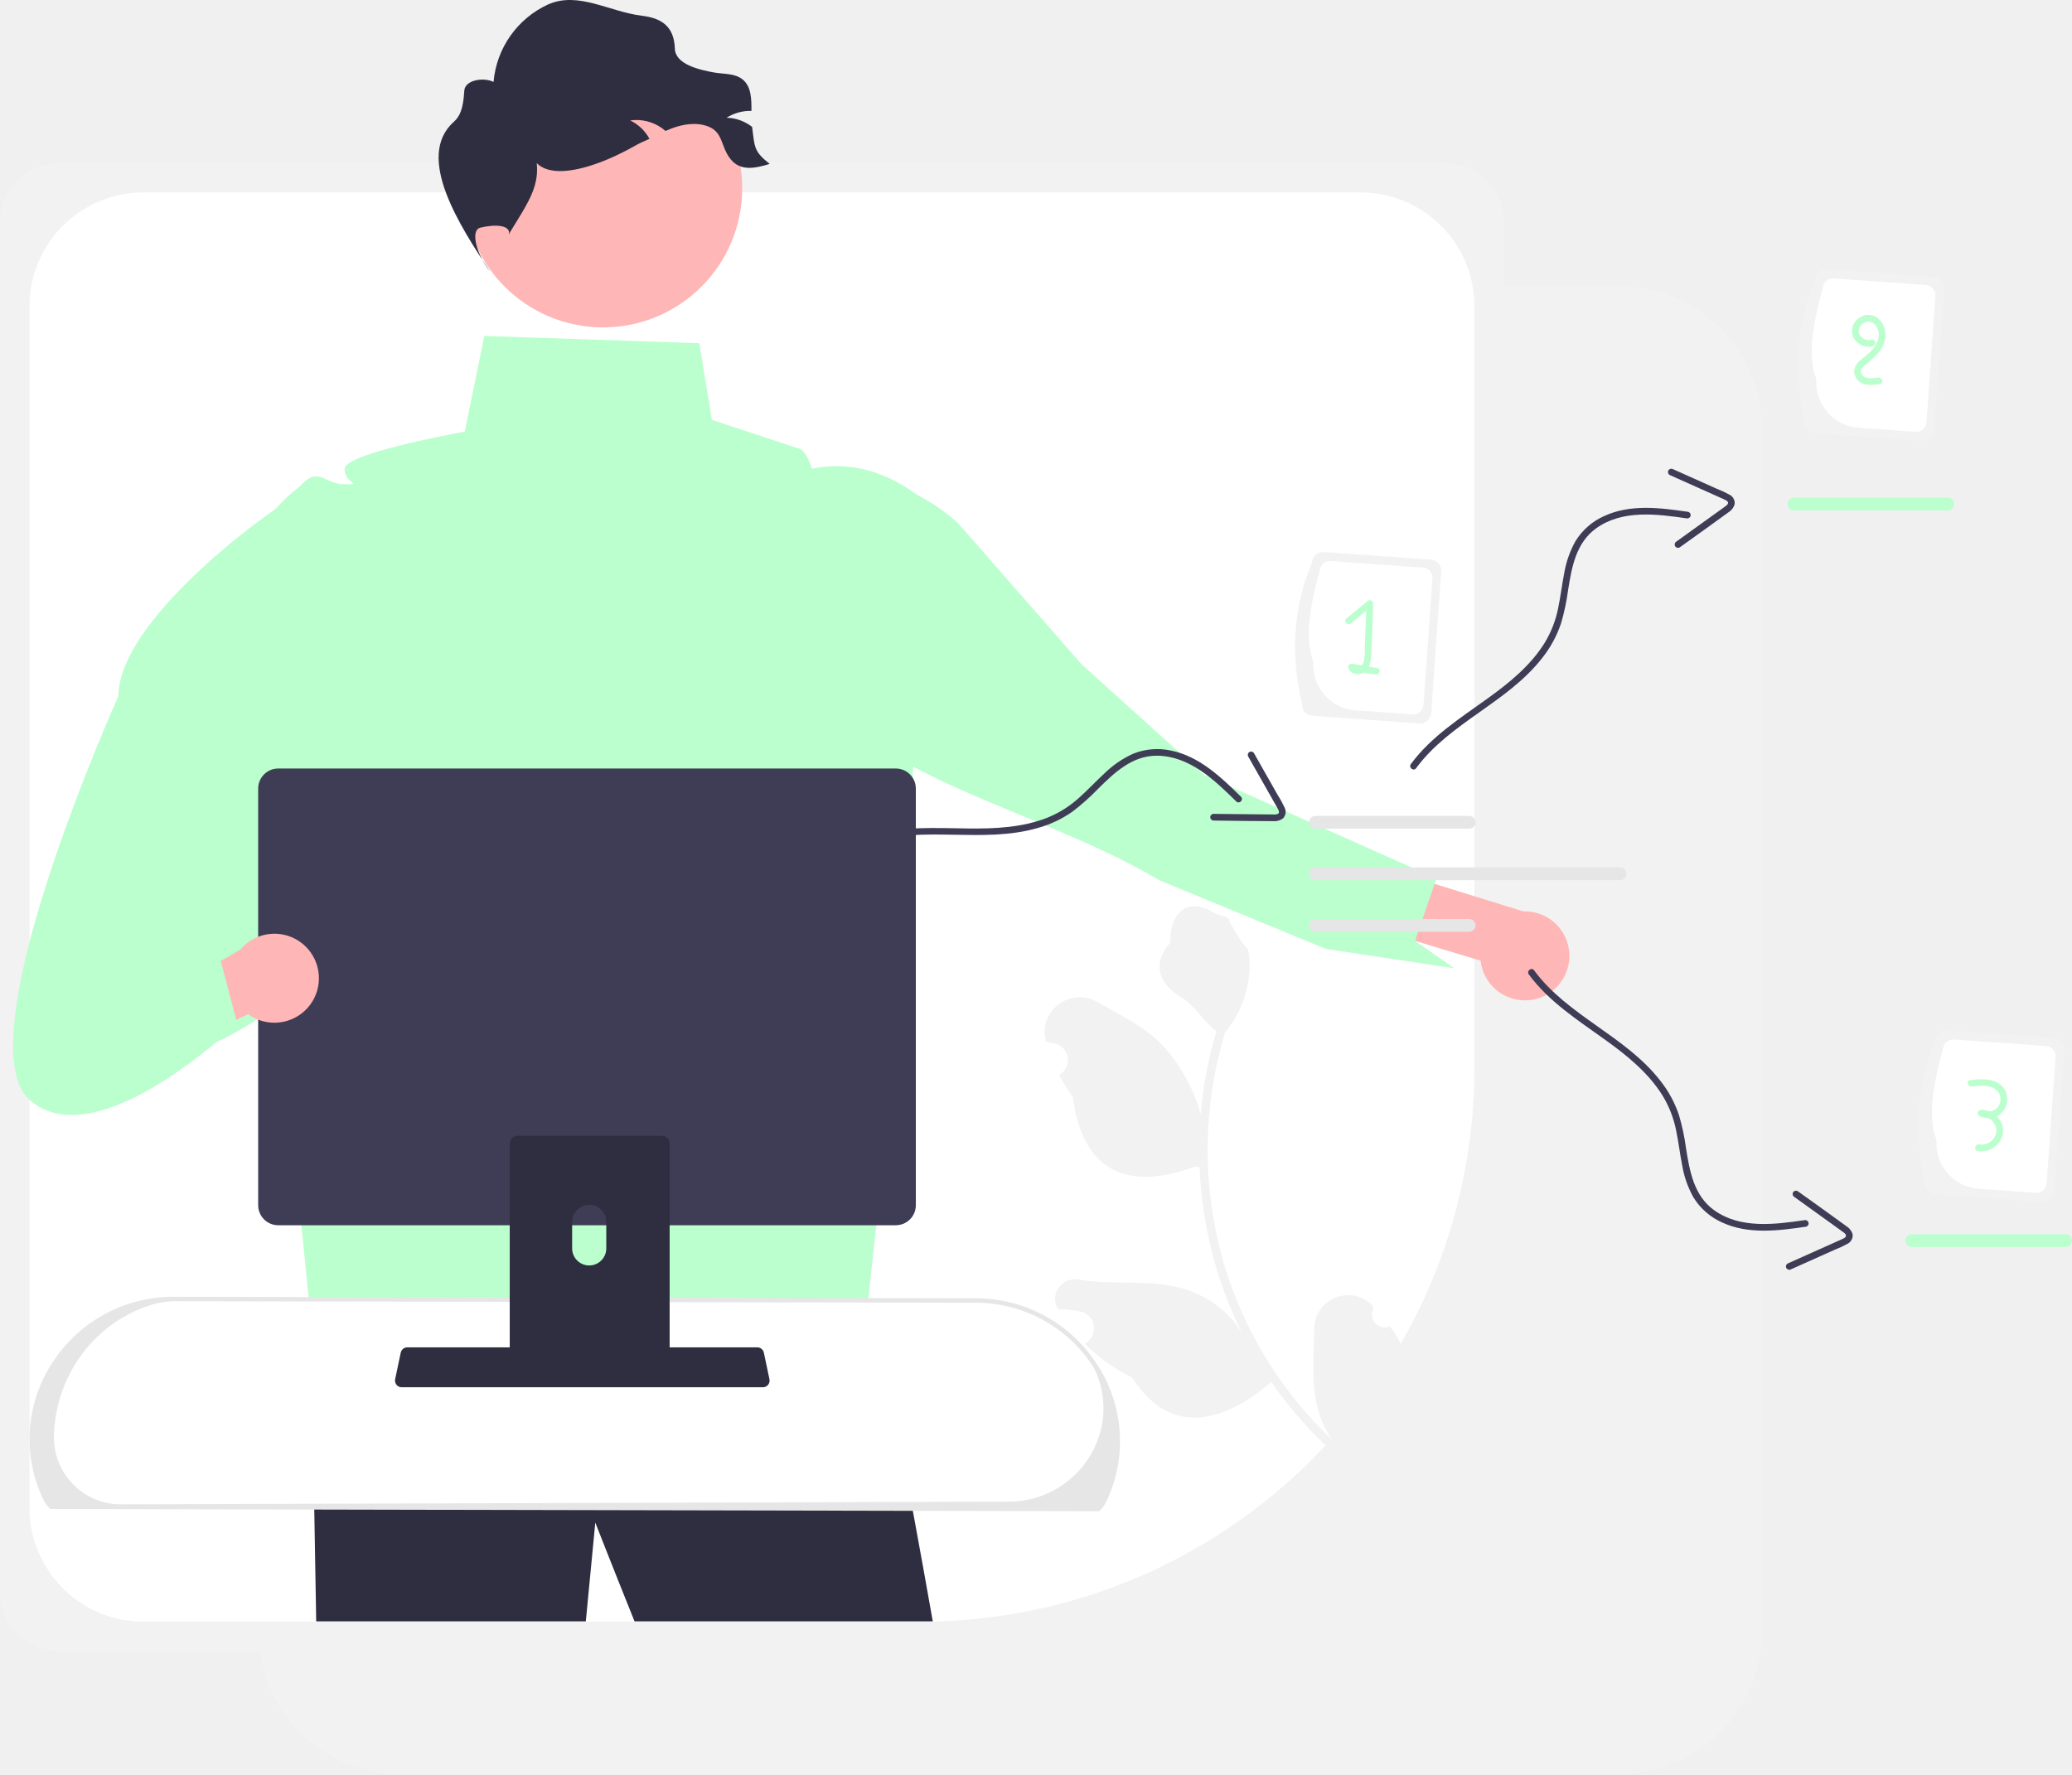
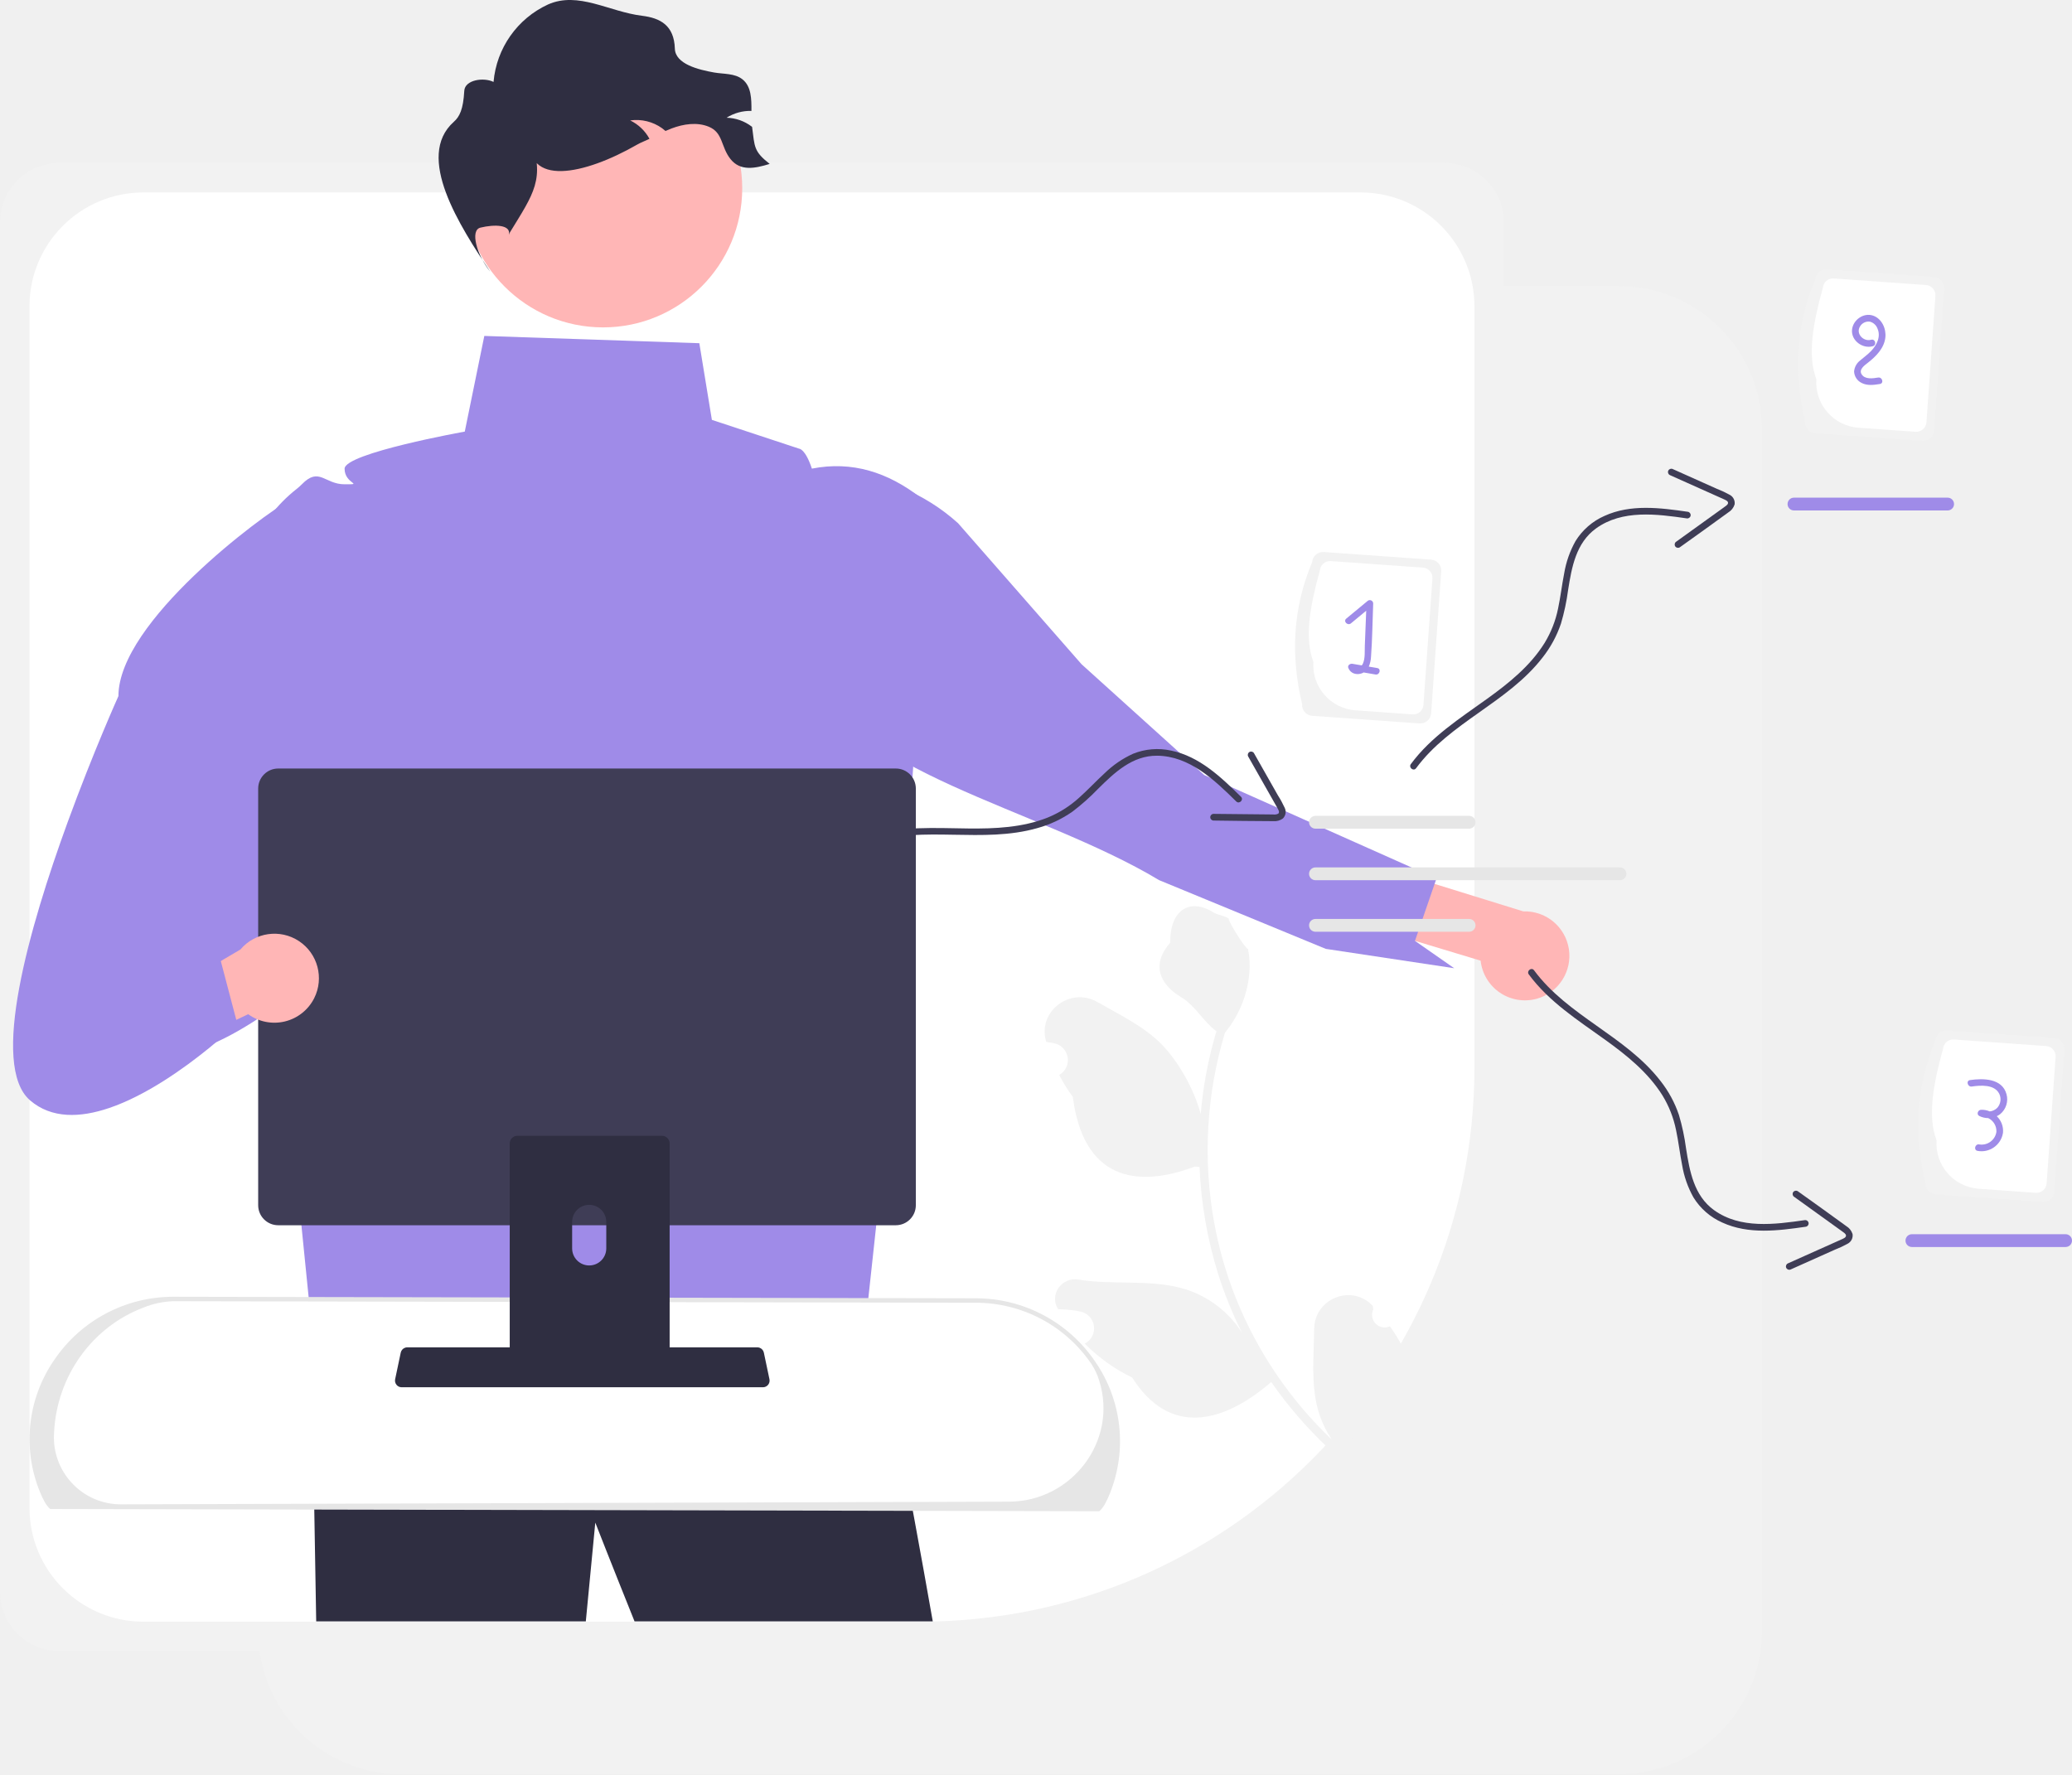
<svg xmlns="http://www.w3.org/2000/svg" data-name="Layer 1" width="930.986" height="797.335" viewBox="0 0 930.986 797.335">
  <path d="M861.776,179.892h-63.256v539.294A64.432,64.432,0,0,1,734.088,783.619H250.469v.617a64.432,64.432,0,0,0,64.432,64.432h546.875a64.432,64.432,0,0,0,64.432-64.432V244.325A64.432,64.432,0,0,0,861.776,179.892Z" transform="translate(-134.5071 -51.33254)" fill="#f2f2f2" />
  <rect y="73.237" width="675.74" height="668.775" rx="26.744" fill="#f2f2f2" />
  <path d="M198.94,137.82A51.182,51.182,0,0,0,147.758,189.002V728.913a51.182,51.182,0,0,0,51.182,51.182H547.969c137.534,0,249.027-111.493,249.027-249.027V189.002a51.182,51.182,0,0,0-51.182-51.182Z" transform="translate(-134.5071 -51.33254)" fill="#fff" />
  <path d="M825.034,500.156a20.028,20.028,0,0,1-25.256-17.105L704.214,454.191l1.484-28.396L818.951,460.903a20,20,0,0,1,6.083,39.253Z" transform="translate(-134.5071 -51.33254)" fill="#ffb6b6" />
-   <path d="M503.287,353.679c-9.676-8.075,4.493-48.099.672-59.7q-.343-1.053-.652-2.113a6.776,6.776,0,0,1,.274-4.532l35.918-16.895a87.253,87.253,0,0,1,25.485,16.022l55.487,63.374,55.124,49.786,24.188,10.783,80.151,35.749-.831,2.396-.007.007-8.81,25.587-0.0.014,17.624,12.286-57.699-8.692-38.16-15.741L655.307,446.857C601.055,414.207,511.795,397.284,503.287,353.679Z" transform="translate(-134.5071 -51.33254)" fill="#baffcd" />
+   <path d="M503.287,353.679c-9.676-8.075,4.493-48.099.672-59.7q-.343-1.053-.652-2.113a6.776,6.776,0,0,1,.274-4.532l35.918-16.895a87.253,87.253,0,0,1,25.485,16.022l55.487,63.374,55.124,49.786,24.188,10.783,80.151,35.749-.831,2.396-.007.007-8.81,25.587-0.0.014,17.624,12.286-57.699-8.692-38.16-15.741L655.307,446.857C601.055,414.207,511.795,397.284,503.287,353.679Z" transform="translate(-134.5071 -51.33254)" fill="#9f8be8" />
  <path d="M759.017,647.369a5.675,5.675,0,0,1-7.476-7.6c-.079-.581-.135-.998-.214-1.58q-.14-.144-.281-.287c-9.484-9.62-25.887-2.953-26.054,10.554-.148,11.989-1.456,24.462,1.562,35.866A45.082,45.082,0,0,0,733.056,698.42a180.744,180.744,0,0,1-43.188-63.565,174.451,174.451,0,0,1-6.235-18.468q-2.124-7.709-3.561-15.572a182.839,182.839,0,0,1,4.829-85.419,48.659,48.659,0,0,0,10.974-27.017,37.117,37.117,0,0,0-.64-10.671c-.866.486-8.982-12.426-8.634-13.557-2.049-1.423-4.716-1.47-6.864-2.8-10.684-6.611-19.564-1.15-19.432,13.599-8.485,9.63-5.02,18.574,4.938,24.521,6.335,3.783,9.859,10.925,15.84,15.297-.183.63-.386,1.251-.569,1.881a184.019,184.019,0,0,0-6.509,35.39c-3.017-11.63-10.45-24.12-17.457-31.283-7.981-8.163-18.89-13.359-28.98-19.137-12.119-6.941-26.838,4.107-23.091,17.56q.054.195.11.39,1.83.244,3.638.616a7.697,7.697,0,0,1,2.33,14.157l-.137.081a76.587,76.587,0,0,0,6.134,9.878c4.725,36.672,28.125,41.34,54.83,31.269.705.065,1.395.137,2.094.188a187.83,187.83,0,0,0,8.315,47.927,178.15,178.15,0,0,0,10.82,26.652l-.171-.297a47.075,47.075,0,0,0-25.029-19.253c-15.258-4.829-32.868-1.802-48.29-4.419-7.424-1.26-13.173,6.517-9.363,13.011q.091.156.183.311a51.712,51.712,0,0,1,6.421.437q1.83.244,3.638.616A7.697,7.697,0,0,1,622.331,654.901l-.137.081c-.099.057-.183.108-.282.165a76.654,76.654,0,0,0,21.301,15.249c16.998,26.854,41.176,20.359,62.473,2.019l.015-.006A187.772,187.772,0,0,0,731.109,701.897l41.827-16.763c-.036-.525-.094-1.059-.145-1.578a51.201,51.201,0,0,1-11.85,3.949c1.577-5.052,3.142-10.133,4.72-15.185a2.804,2.804,0,0,0,.105-.303c.793-2.58,1.607-5.151,2.4-7.73l-0-.003a74.995,74.995,0,0,0-9.146-16.916Z" transform="translate(-134.5071 -51.33254)" fill="#f2f2f2" />
  <path d="M529.118,684.179l-.48-.6C527.258,674.699,529.118,684.179,529.118,684.179Z" transform="translate(-134.5071 -51.33254)" fill="#2f2e41" />
  <path d="M553.618,779.969H419.62c-10.411-25.88-17.637-44.39-17.637-44.39s-1.755,18.13-4.259,44.39H276.581c-1.134-71.36-2.721-144.63-3.244-167.9l232.525,5.18,23.128,29.33c.079.49.158,1.03.256,1.64C530.184,654.179,542.773,718.149,553.618,779.969Z" transform="translate(-134.5071 -51.33254)" fill="#2f2e41" />
-   <path d="M551.587,278.075l-.022-.042a6.776,6.776,0,0,0-3.367-3.045c-14.712-11.415-30.821-16.619-48.899-13.06-2.96-8.96-5.72-8.96-5.72-8.96l-39.21-12.95-5.64-34.45-96.61-3.27-8.78,42.99s-54,9.68-54,16.68,9,7,0,7-11.41-8-19.2,0a25.425,25.425,0,0,1-2.11,1.9c-.09.08-.19.15-.28.23a66.713,66.713,0,0,0-25.15,58.95l16.61,165.23,17.73,176.31,242.64,10.1,16.25-150.03,16.529-249.623A6.834,6.834,0,0,0,551.587,278.075Z" transform="translate(-134.5071 -51.33254)" fill="#baffcd" />
+   <path d="M551.587,278.075l-.022-.042a6.776,6.776,0,0,0-3.367-3.045c-14.712-11.415-30.821-16.619-48.899-13.06-2.96-8.96-5.72-8.96-5.72-8.96l-39.21-12.95-5.64-34.45-96.61-3.27-8.78,42.99s-54,9.68-54,16.68,9,7,0,7-11.41-8-19.2,0a25.425,25.425,0,0,1-2.11,1.9c-.09.08-.19.15-.28.23a66.713,66.713,0,0,0-25.15,58.95l16.61,165.23,17.73,176.31,242.64,10.1,16.25-150.03,16.529-249.623A6.834,6.834,0,0,0,551.587,278.075Z" transform="translate(-134.5071 -51.33254)" fill="#9f8be8" />
  <path d="M153.275,721.164c1.385,3.485,2.783,6.039,4.194,7.302l470.58,1c1.41-1.263,2.808-3.816,4.194-7.302,16.459-41.407-14.59-86.307-59.148-86.392L212.448,635.088C167.95,635.003,136.839,679.814,153.275,721.164Z" transform="translate(-134.5071 -51.33254)" fill="#fff" />
  <path d="M628.431,730.466l-.383-.001-470.961-1.001-.284-.254c-1.467-1.313-2.924-3.824-4.456-7.677h0a62.609,62.609,0,0,1,6.596-59.154,64.504,64.504,0,0,1,53.383-28.291h.124l360.648.685a64.75,64.75,0,0,1,53.523,28.494,62.848,62.848,0,0,1,6.552,59.267c-1.532,3.853-2.99,6.363-4.456,7.677Zm-439.521-3.094,399.013-1.209c28.165-.085,48.883-27.273,40.537-54.173a28.739,28.739,0,0,0-3.496-7.601A62.753,62.753,0,0,0,573.093,636.773l-360.648-.685h-.12a38.664,38.664,0,0,0-13.337,2.851c-23.296,8.815-38.873,30.974-40.169,55.847q-.025.475-.049.951a30.086,30.086,0,0,0,28.497,31.595q.821.042,1.642.04Z" transform="translate(-134.5071 -51.33254)" fill="#e6e6e6" />
  <path d="M719.568,367.792c-5.154-21.646-4.294-42.966,4.531-63.854a4.892,4.892,0,0,1,5.221-4.529l48.224,3.422a4.892,4.892,0,0,1,4.529,5.221l-4.531,63.854a4.892,4.892,0,0,1-5.221,4.529l-48.224-3.422A4.892,4.892,0,0,1,719.568,367.792Z" transform="translate(-134.5071 -51.33254)" fill="#f2f2f2" />
  <path d="M724.636,348.768c-4.125-10.667-1.487-25.337,2.913-41.051a4.582,4.582,0,0,1,4.889-4.241l41.444,2.941a4.582,4.582,0,0,1,4.242,4.889L774.092,368.127a4.582,4.582,0,0,1-4.889,4.241l-25.674-1.822A20.41,20.41,0,0,1,724.636,348.768Z" transform="translate(-134.5071 -51.33254)" fill="#fff" />
-   <path d="M753.329,351.552q-1.899-.326-3.798-.653a12.753,12.753,0,0,0,.994-4.338c.599-7.992.66-16.06.979-24.068a1.519,1.519,0,0,0-2.561-1.061q-4.769,3.95-9.538,7.9c-1.488,1.233.644,3.345,2.121,2.121q3.423-2.835,6.846-5.67-.314,7.871-.628,15.741c-.1,2.518.206,5.576-.825,7.944a3.827,3.827,0,0,1-.547.887q-2.102-.361-4.205-.722c-1.008-.173-2.289.668-1.845,1.845.965,2.559,3.809,3.368,6.247,2.381a5.076,5.076,0,0,0,.622-.333l5.339.917C754.42,354.769,755.231,351.879,753.329,351.552Z" transform="translate(-134.5071 -51.33254)" fill="#baffcd" />
+   <path d="M753.329,351.552q-1.899-.326-3.798-.653a12.753,12.753,0,0,0,.994-4.338c.599-7.992.66-16.06.979-24.068a1.519,1.519,0,0,0-2.561-1.061q-4.769,3.95-9.538,7.9c-1.488,1.233.644,3.345,2.121,2.121q3.423-2.835,6.846-5.67-.314,7.871-.628,15.741c-.1,2.518.206,5.576-.825,7.944a3.827,3.827,0,0,1-.547.887q-2.102-.361-4.205-.722c-1.008-.173-2.289.668-1.845,1.845.965,2.559,3.809,3.368,6.247,2.381a5.076,5.076,0,0,0,.622-.333l5.339.917C754.42,354.769,755.231,351.879,753.329,351.552Z" transform="translate(-134.5071 -51.33254)" fill="#9f8be8" />
  <path d="M999.568,582.792c-5.154-21.646-4.294-42.966,4.531-63.854a4.892,4.892,0,0,1,5.221-4.529l48.224,3.422a4.892,4.892,0,0,1,4.529,5.221l-4.531,63.854a4.892,4.892,0,0,1-5.221,4.529l-48.224-3.422A4.892,4.892,0,0,1,999.568,582.792Z" transform="translate(-134.5071 -51.33254)" fill="#f2f2f2" />
  <path d="M1004.636,563.768c-4.125-10.667-1.487-25.337,2.913-41.051a4.582,4.582,0,0,1,4.889-4.241l41.444,2.941a4.582,4.582,0,0,1,4.242,4.889L1054.092,583.127a4.582,4.582,0,0,1-4.889,4.241l-25.674-1.822A20.41,20.41,0,0,1,1004.636,563.768Z" transform="translate(-134.5071 -51.33254)" fill="#fff" />
-   <path d="M1031.691,552.935a8.447,8.447,0,0,0,1.555-.943,8.607,8.607,0,0,0,2.815-8.952c-1.945-7.144-10.49-7.188-16.39-6.328-1.903.277-1.094,3.168.798,2.893,3.976-.579,10.218-1.048,12.354,3.295a5.706,5.706,0,0,1-.913,6.285,5.554,5.554,0,0,1-3.376,1.605,8.923,8.923,0,0,0-3.928-.733c-1.39.066-2.165,2.087-.757,2.795a9.012,9.012,0,0,0,4.01.945,6.5,6.5,0,0,1,3.667,6.198,6.723,6.723,0,0,1-7.655,5.639l-.037-.006c-1.885-.379-2.692,2.512-.798,2.893a9.75,9.75,0,0,0,11.387-7.776q.039-.206.069-.414A9.111,9.111,0,0,0,1031.691,552.935Z" transform="translate(-134.5071 -51.33254)" fill="#baffcd" />
+   <path d="M1031.691,552.935a8.447,8.447,0,0,0,1.555-.943,8.607,8.607,0,0,0,2.815-8.952c-1.945-7.144-10.49-7.188-16.39-6.328-1.903.277-1.094,3.168.798,2.893,3.976-.579,10.218-1.048,12.354,3.295a5.706,5.706,0,0,1-.913,6.285,5.554,5.554,0,0,1-3.376,1.605,8.923,8.923,0,0,0-3.928-.733c-1.39.066-2.165,2.087-.757,2.795a9.012,9.012,0,0,0,4.01.945,6.5,6.5,0,0,1,3.667,6.198,6.723,6.723,0,0,1-7.655,5.639l-.037-.006c-1.885-.379-2.692,2.512-.798,2.893a9.75,9.75,0,0,0,11.387-7.776q.039-.206.069-.414A9.111,9.111,0,0,0,1031.691,552.935Z" transform="translate(-134.5071 -51.33254)" fill="#9f8be8" />
  <path d="M945.568,240.792c-5.154-21.646-4.294-42.966,4.531-63.854a4.892,4.892,0,0,1,5.221-4.529l48.224,3.422a4.892,4.892,0,0,1,4.529,5.221l-4.531,63.854a4.892,4.892,0,0,1-5.221,4.529L950.097,246.013A4.892,4.892,0,0,1,945.568,240.792Z" transform="translate(-134.5071 -51.33254)" fill="#f2f2f2" />
  <path d="M950.636,221.768c-4.125-10.667-1.487-25.337,2.913-41.051A4.582,4.582,0,0,1,958.438,176.476l41.444,2.941a4.582,4.582,0,0,1,4.242,4.889l-4.032,56.821a4.582,4.582,0,0,1-4.889,4.241l-25.674-1.822A20.41,20.41,0,0,1,950.636,221.768Z" transform="translate(-134.5071 -51.33254)" fill="#fff" />
-   <path d="M976.122,193.174c-4.248-1.474-8.973,1.885-9.455,6.242-.546,4.937,4.764,8.835,9.362,7.493,1.85-.54,1.063-3.436-.797-2.893-3.37.984-6.965-2.655-5.028-5.909a4.431,4.431,0,0,1,4.527-2.215,5.018,5.018,0,0,1,3.344,3.035c1.653,3.726-.312,7.51-2.916,10.218-1.485,1.545-3.228,2.745-4.829,4.153a6.983,6.983,0,0,0-2.746,4.954,5.997,5.997,0,0,0,3.412,5.182c2.558,1.315,5.467.897,8.188.459,1.901-.306,1.094-3.197-.798-2.893-2.38.383-5.943.963-7.451-1.518-1.291-2.125,1.369-3.991,2.819-5.121,3.643-2.841,7.328-6.51,7.875-11.34C982.077,199.064,980.066,194.543,976.122,193.174Z" transform="translate(-134.5071 -51.33254)" fill="#baffcd" />
-   <path d="M244.303,485.463l23.76,10.7c-11.17,9.06-28.18,21.25-44.84,26.89l-26.47-18.05c-9.86-38.02-3.82-77.2,8.03-110.33a249.437,249.437,0,0,1,25.94-52.36,66.724,66.724,0,0,1,25.15-58.95c.1-.08.19-.15.28-.23a87.297,87.297,0,0,1,29.92,60.63l.53,8.76,1.06,17.26,2.69,44.08-31.9,49.6Z" transform="translate(-134.5071 -51.33254)" fill="#baffcd" />
+   <path d="M976.122,193.174c-4.248-1.474-8.973,1.885-9.455,6.242-.546,4.937,4.764,8.835,9.362,7.493,1.85-.54,1.063-3.436-.797-2.893-3.37.984-6.965-2.655-5.028-5.909a4.431,4.431,0,0,1,4.527-2.215,5.018,5.018,0,0,1,3.344,3.035c1.653,3.726-.312,7.51-2.916,10.218-1.485,1.545-3.228,2.745-4.829,4.153a6.983,6.983,0,0,0-2.746,4.954,5.997,5.997,0,0,0,3.412,5.182c2.558,1.315,5.467.897,8.188.459,1.901-.306,1.094-3.197-.798-2.893-2.38.383-5.943.963-7.451-1.518-1.291-2.125,1.369-3.991,2.819-5.121,3.643-2.841,7.328-6.51,7.875-11.34C982.077,199.064,980.066,194.543,976.122,193.174Z" transform="translate(-134.5071 -51.33254)" fill="#9f8be8" />
+   <path d="M244.303,485.463l23.76,10.7c-11.17,9.06-28.18,21.25-44.84,26.89l-26.47-18.05c-9.86-38.02-3.82-77.2,8.03-110.33a249.437,249.437,0,0,1,25.94-52.36,66.724,66.724,0,0,1,25.15-58.95c.1-.08.19-.15.28-.23a87.297,87.297,0,0,1,29.92,60.63l.53,8.76,1.06,17.26,2.69,44.08-31.9,49.6Z" transform="translate(-134.5071 -51.33254)" fill="#9f8be8" />
  <path d="M312.659,673.646a2.948,2.948,0,0,0,2.32,1.11h162.34a2.987,2.987,0,0,0,2.92-3.6l-2.52-11.97a2.993,2.993,0,0,0-1.86-2.17,2.894,2.894,0,0,0-1.06-.2h-157.31a2.894,2.894,0,0,0-1.06.2,2.992,2.992,0,0,0-1.86,2.17l-2.52,11.97A2.985,2.985,0,0,0,312.659,673.646Z" transform="translate(-134.5071 -51.33254)" fill="#2f2e41" />
  <path d="M250.509,405.686v187.26a9.007,9.007,0,0,0,9,9h277.5a9.007,9.007,0,0,0,9-9v-187.26a9.011,9.011,0,0,0-9-8.99h-277.5A9.012,9.012,0,0,0,250.509,405.686Z" transform="translate(-134.5071 -51.33254)" fill="#3f3d56" />
  <path d="M363.539,565.206v102.56h71.85v-102.56a3.448,3.448,0,0,0-2.43-3.3,3.176,3.176,0,0,0-1.03-.16h-64.92a3.463,3.463,0,0,0-3.47,3.456v.003Zm28.04,35.24a7.67,7.67,0,0,1,15.34,0v11.9a7.67,7.67,0,0,1-15.34,0Z" transform="translate(-134.5071 -51.33254)" fill="#2f2e41" />
  <circle cx="270.966" cy="84.6" r="62.527" fill="#ffb6b6" />
  <path d="M480.338,124.994c-6.741,2.093-13.24,3.327-17.624-2.203s-3.238-11.852-9.759-14.518c-5.265-2.159-11.345-1.234-16.654.771-.947.352-1.873.749-2.776,1.145-.507-.441-1.013-.859-1.564-1.256a19.867,19.867,0,0,0-14.297-3.481,19.494,19.494,0,0,1,8.658,8.261c-1.806.903-3.747,1.578-5.485,2.577-23.879,13.729-50.434,19.258-48.267-3.657,7.226,19.034,1.608,25.819-8.988,43.2l-.419,1.013c1.057-4.56-6.377-4.776-12.799-3.216-4.743,1.152-1.674,12.21,4.406,19.827-13.592-20.466-33.95-51.712-16.346-67.389,2.596-2.312,4.226-5.574,4.692-13.923.277-4.95,8.702-6.19,13.152-3.987a42.354,42.354,0,0,1,24.453-34.807c13.614-6.058,27.46,3.261,42.253,5.067,8.208,1.002,14.432,4.308,14.76,14.782.218,6.975,10.729,9.473,17.602,10.706,4.362.771,9.274.308,12.755,3.062,4.031,3.194,4.075,8.812,4.053,14.209a19.845,19.845,0,0,0-11.169,3.062,19.418,19.418,0,0,1,11.279,3.965,1.209,1.209,0,0,1,.176.132C473.619,117.416,473.134,119.333,480.338,124.994Z" transform="translate(-134.5071 -51.33254)" fill="#2f2e41" />
  <path d="M525.433,429.873c24.432-7.592,50.588.618,75.154-6.39a50.944,50.944,0,0,0,15.789-7.415,98.114,98.114,0,0,0,11.492-10.227c7.39-7.309,15.415-14.984,26.518-14.899,14.62.111,25.846,10.972,35.592,20.562,1.377,1.355,3.5-.764,2.121-2.121-8.955-8.812-18.63-18.108-31.376-20.739a28.955,28.955,0,0,0-17.116,1.422,44.685,44.685,0,0,0-12.719,8.697c-3.925,3.6-7.546,7.519-11.524,11.062a47.972,47.972,0,0,1-14.136,8.922c-11.262,4.484-23.615,5.025-35.593,4.895-15.036-.164-30.431-1.188-44.998,3.339-1.838.571-1.053,3.468.798,2.893Z" transform="translate(-134.5071 -51.33254)" fill="#3f3d56" />
  <path d="M695.335,391.285,702.845,404.525l3.634,6.406c.646,1.138,1.309,2.269,1.938,3.417.386.705,1.23,1.977.424,2.645a3.913,3.913,0,0,1-2.283.356c-1.324.003-2.649-.027-3.972-.04l-7.448-.075-15.393-.156a1.501,1.501,0,0,0,0,3c8.936.091,17.878.279,26.814.272a6.412,6.412,0,0,0,4.385-1.2,4.172,4.172,0,0,0,.795-4.809,45.679,45.679,0,0,0-3.033-5.564l-3.271-5.766-7.511-13.24a1.501,1.501,0,0,0-2.59,1.514Z" transform="translate(-134.5071 -51.33254)" fill="#3f3d56" />
  <path d="M794.604,423.727h-69.031a2.876,2.876,0,1,1-.017-5.753q.009,0,.017,0h69.031a2.876,2.876,0,1,1,.017,5.753Q794.613,423.727,794.604,423.727Z" transform="translate(-134.5071 -51.33254)" fill="#e6e6e6" />
  <path d="M794.604,470.055h-69.031a2.876,2.876,0,1,1-.017-5.753q.009,0,.017,0h69.031a2.876,2.876,0,1,1,.017,5.753Q794.613,470.055,794.604,470.055Z" transform="translate(-134.5071 -51.33254)" fill="#e6e6e6" />
  <path d="M862.369,446.891h-136.796a2.876,2.876,0,1,1-.017-5.753q.009,0,.017,0h136.796a2.876,2.876,0,1,1,.017,5.753Q862.378,446.891,862.369,446.891Z" transform="translate(-134.5071 -51.33254)" fill="#e6e6e6" />
  <path d="M770.782,396.562c15.187-20.589,41.124-29.467,56.766-49.665a50.945,50.945,0,0,0,8.328-15.327,98.125,98.125,0,0,0,3.201-15.047c1.625-10.266,3.544-21.203,12.54-27.712,11.846-8.57,27.323-6.47,40.855-4.516a1.501,1.501,0,0,0,.453-2.966c-12.434-1.795-25.736-3.555-37.564,1.876A28.954,28.954,0,0,0,842.412,294.491a44.684,44.684,0,0,0-5.096,14.541c-1.03,5.225-1.625,10.528-2.732,15.739a47.973,47.973,0,0,1-6.104,15.562c-6.417,10.284-16.05,18.037-25.778,25.027-12.212,8.775-25.221,17.069-34.277,29.344-1.142,1.549,1.206,3.418,2.356,1.858Z" transform="translate(-134.5071 -51.33254)" fill="#3f3d56" />
  <path d="M884.812,264.833l13.894,6.218,6.723,3.009c1.195.535,2.399,1.052,3.585,1.605.729.339,2.162.864,1.909,1.88-.173.692-1.099,1.249-1.628,1.639-1.065.786-2.15,1.547-3.224,2.321l-6.046,4.351-12.495,8.992a1.501,1.501,0,0,0,1.777,2.417c7.253-5.22,14.569-10.365,21.765-15.664a6.412,6.412,0,0,0,2.823-3.564A4.172,4.172,0,0,0,911.686,273.691a45.683,45.683,0,0,0-5.74-2.686l-6.05-2.708-13.894-6.218a1.501,1.501,0,0,0-1.19,2.754Z" transform="translate(-134.5071 -51.33254)" fill="#3f3d56" />
-   <path d="M1009.604,280.727h-69.031a2.876,2.876,0,1,1-.017-5.753q.009,0,.017,0h69.031a2.876,2.876,0,1,1,.017,5.753Q1009.613,280.727,1009.604,280.727Z" transform="translate(-134.5071 -51.33254)" fill="#baffcd" />
+   <path d="M1009.604,280.727h-69.031a2.876,2.876,0,1,1-.017-5.753q.009,0,.017,0h69.031a2.876,2.876,0,1,1,.017,5.753Q1009.613,280.727,1009.604,280.727Z" transform="translate(-134.5071 -51.33254)" fill="#9f8be8" />
  <path d="M823.782,487.375c15.187,20.589,41.124,29.467,56.766,49.665a50.944,50.944,0,0,1,8.328,15.327,98.125,98.125,0,0,1,3.201,15.047c1.625,10.266,3.544,21.203,12.54,27.712,11.846,8.57,27.323,6.47,40.855,4.516a1.501,1.501,0,0,1,.453,2.966c-12.434,1.795-25.736,3.555-37.564-1.876a28.954,28.954,0,0,1-12.948-11.284,44.684,44.684,0,0,1-5.096-14.541c-1.03-5.225-1.625-10.528-2.732-15.739a47.973,47.973,0,0,0-6.104-15.562c-6.417-10.284-16.05-18.037-25.778-25.027-12.212-8.775-25.221-17.069-34.277-29.344-1.142-1.549,1.206-3.418,2.356-1.858Z" transform="translate(-134.5071 -51.33254)" fill="#3f3d56" />
  <path d="M937.812,619.104l13.894-6.218,6.723-3.009c1.195-.535,2.399-1.052,3.585-1.605.729-.339,2.162-.864,1.909-1.88-.173-.692-1.099-1.249-1.628-1.639-1.065-.786-2.15-1.547-3.224-2.321l-6.046-4.351L940.53,589.089a1.501,1.501,0,0,1,1.777-2.417c7.253,5.22,14.569,10.365,21.765,15.664a6.412,6.412,0,0,1,2.823,3.564,4.172,4.172,0,0,1-2.208,4.346,45.683,45.683,0,0,1-5.74,2.686l-6.05,2.708-13.894,6.218a1.501,1.501,0,0,1-1.19-2.754Z" transform="translate(-134.5071 -51.33254)" fill="#3f3d56" />
-   <path d="M1062.604,611.727h-69.031a2.876,2.876,0,0,1-.026-5.753c.009-0.0.017-0.0.026,0h69.031a2.876,2.876,0,0,1,.026,5.753C1062.621,611.727,1062.612,611.727,1062.604,611.727Z" transform="translate(-134.5071 -51.33254)" fill="#baffcd" />
+   <path d="M1062.604,611.727h-69.031a2.876,2.876,0,0,1-.026-5.753c.009-0.0.017-0.0.026,0h69.031a2.876,2.876,0,0,1,.026,5.753C1062.621,611.727,1062.612,611.727,1062.604,611.727Z" transform="translate(-134.5071 -51.33254)" fill="#9f8be8" />
  <path d="M275.674,499.923a20.028,20.028,0,0,1-29.645,7.185l-71.895,34.214-4.818-20.151L242.534,478.024a20,20,0,0,1,33.14,21.899Z" transform="translate(-134.5071 -51.33254)" fill="#ffb6b6" />
-   <path d="M247.97,396l-50.59,103.37,21.38-9.69,14.88-6.75,7.46,28.34s-4.94,4.8-12.73,11.11c-11.17,9.06-28.18,21.25-44.84,26.89-13.04,4.42-25.85,4.83-35.47-3.41-18.26-15.64-.41-77.75,16.84-125.04,11.55-31.67,22.82-56.68,22.82-56.68,0-33.4,64.819-81.427,76.849-87.997h0c6.87-3.74,8.77,1.707,8.77,1.707l-37.698,55.19,11.27,45.7,3.19,12.91Z" transform="translate(-134.5071 -51.33254)" fill="#baffcd" />
+   <path d="M247.97,396l-50.59,103.37,21.38-9.69,14.88-6.75,7.46,28.34s-4.94,4.8-12.73,11.11c-11.17,9.06-28.18,21.25-44.84,26.89-13.04,4.42-25.85,4.83-35.47-3.41-18.26-15.64-.41-77.75,16.84-125.04,11.55-31.67,22.82-56.68,22.82-56.68,0-33.4,64.819-81.427,76.849-87.997h0c6.87-3.74,8.77,1.707,8.77,1.707l-37.698,55.19,11.27,45.7,3.19,12.91Z" transform="translate(-134.5071 -51.33254)" fill="#9f8be8" />
</svg>
